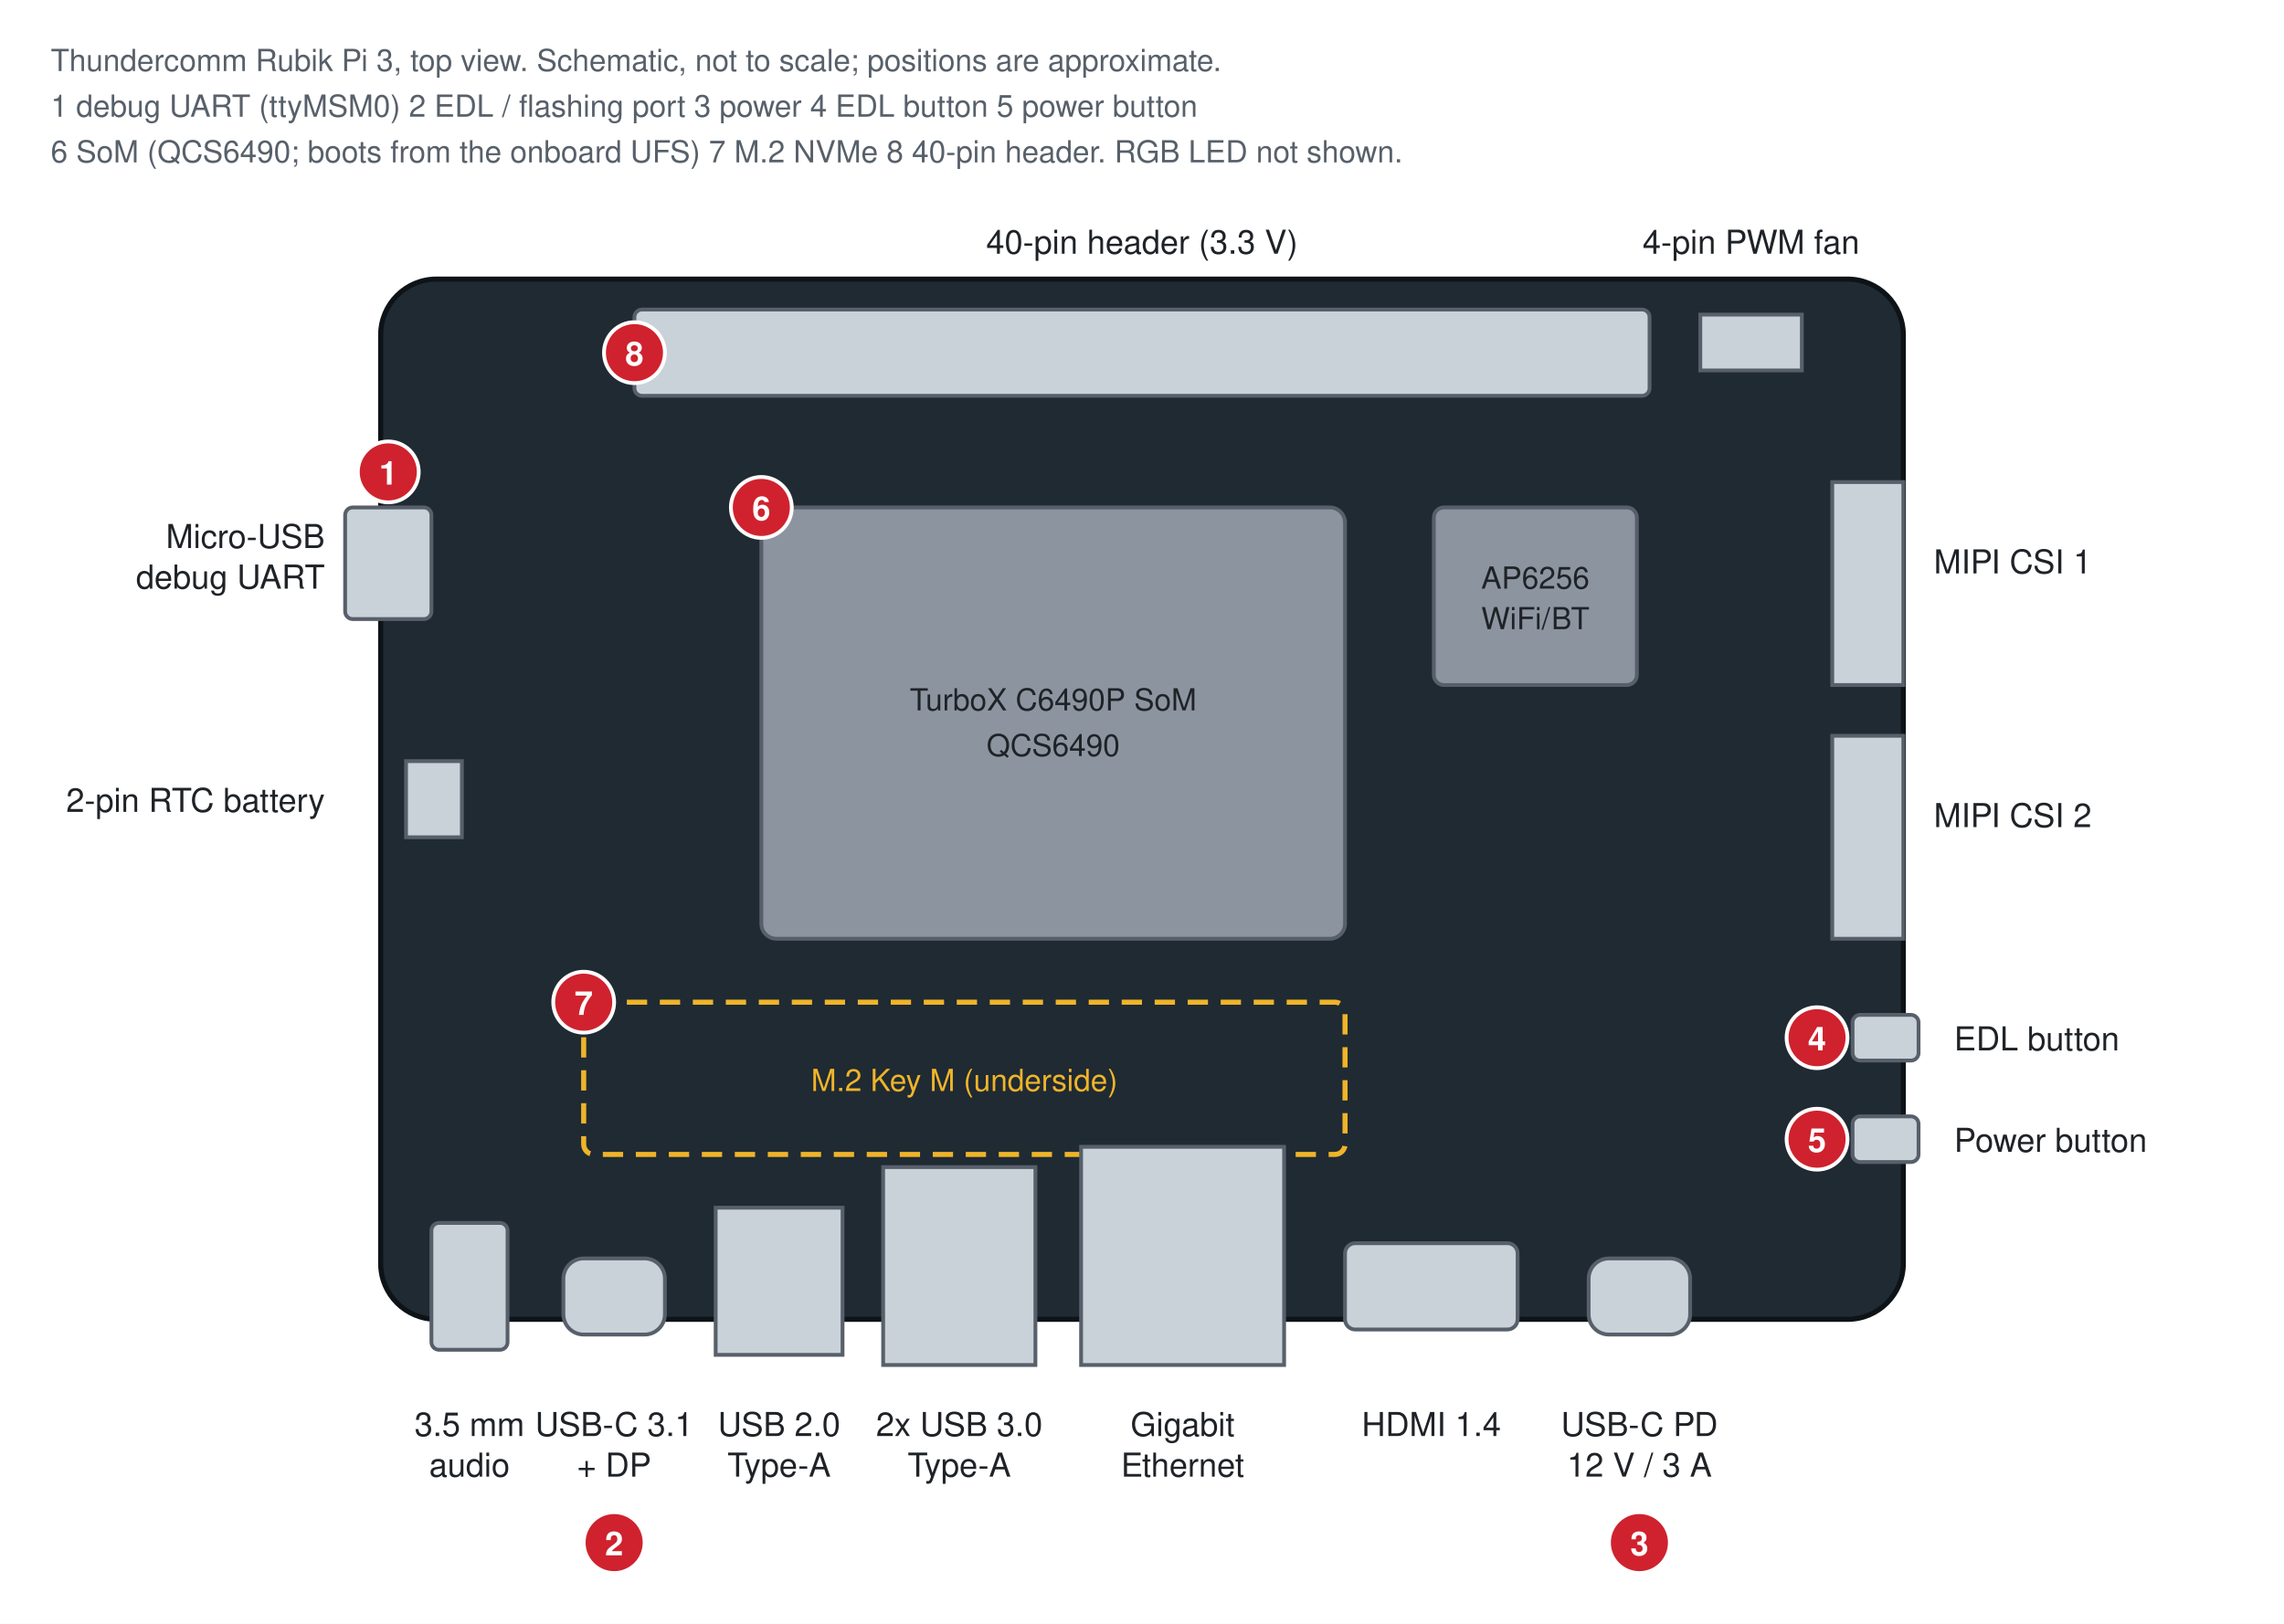
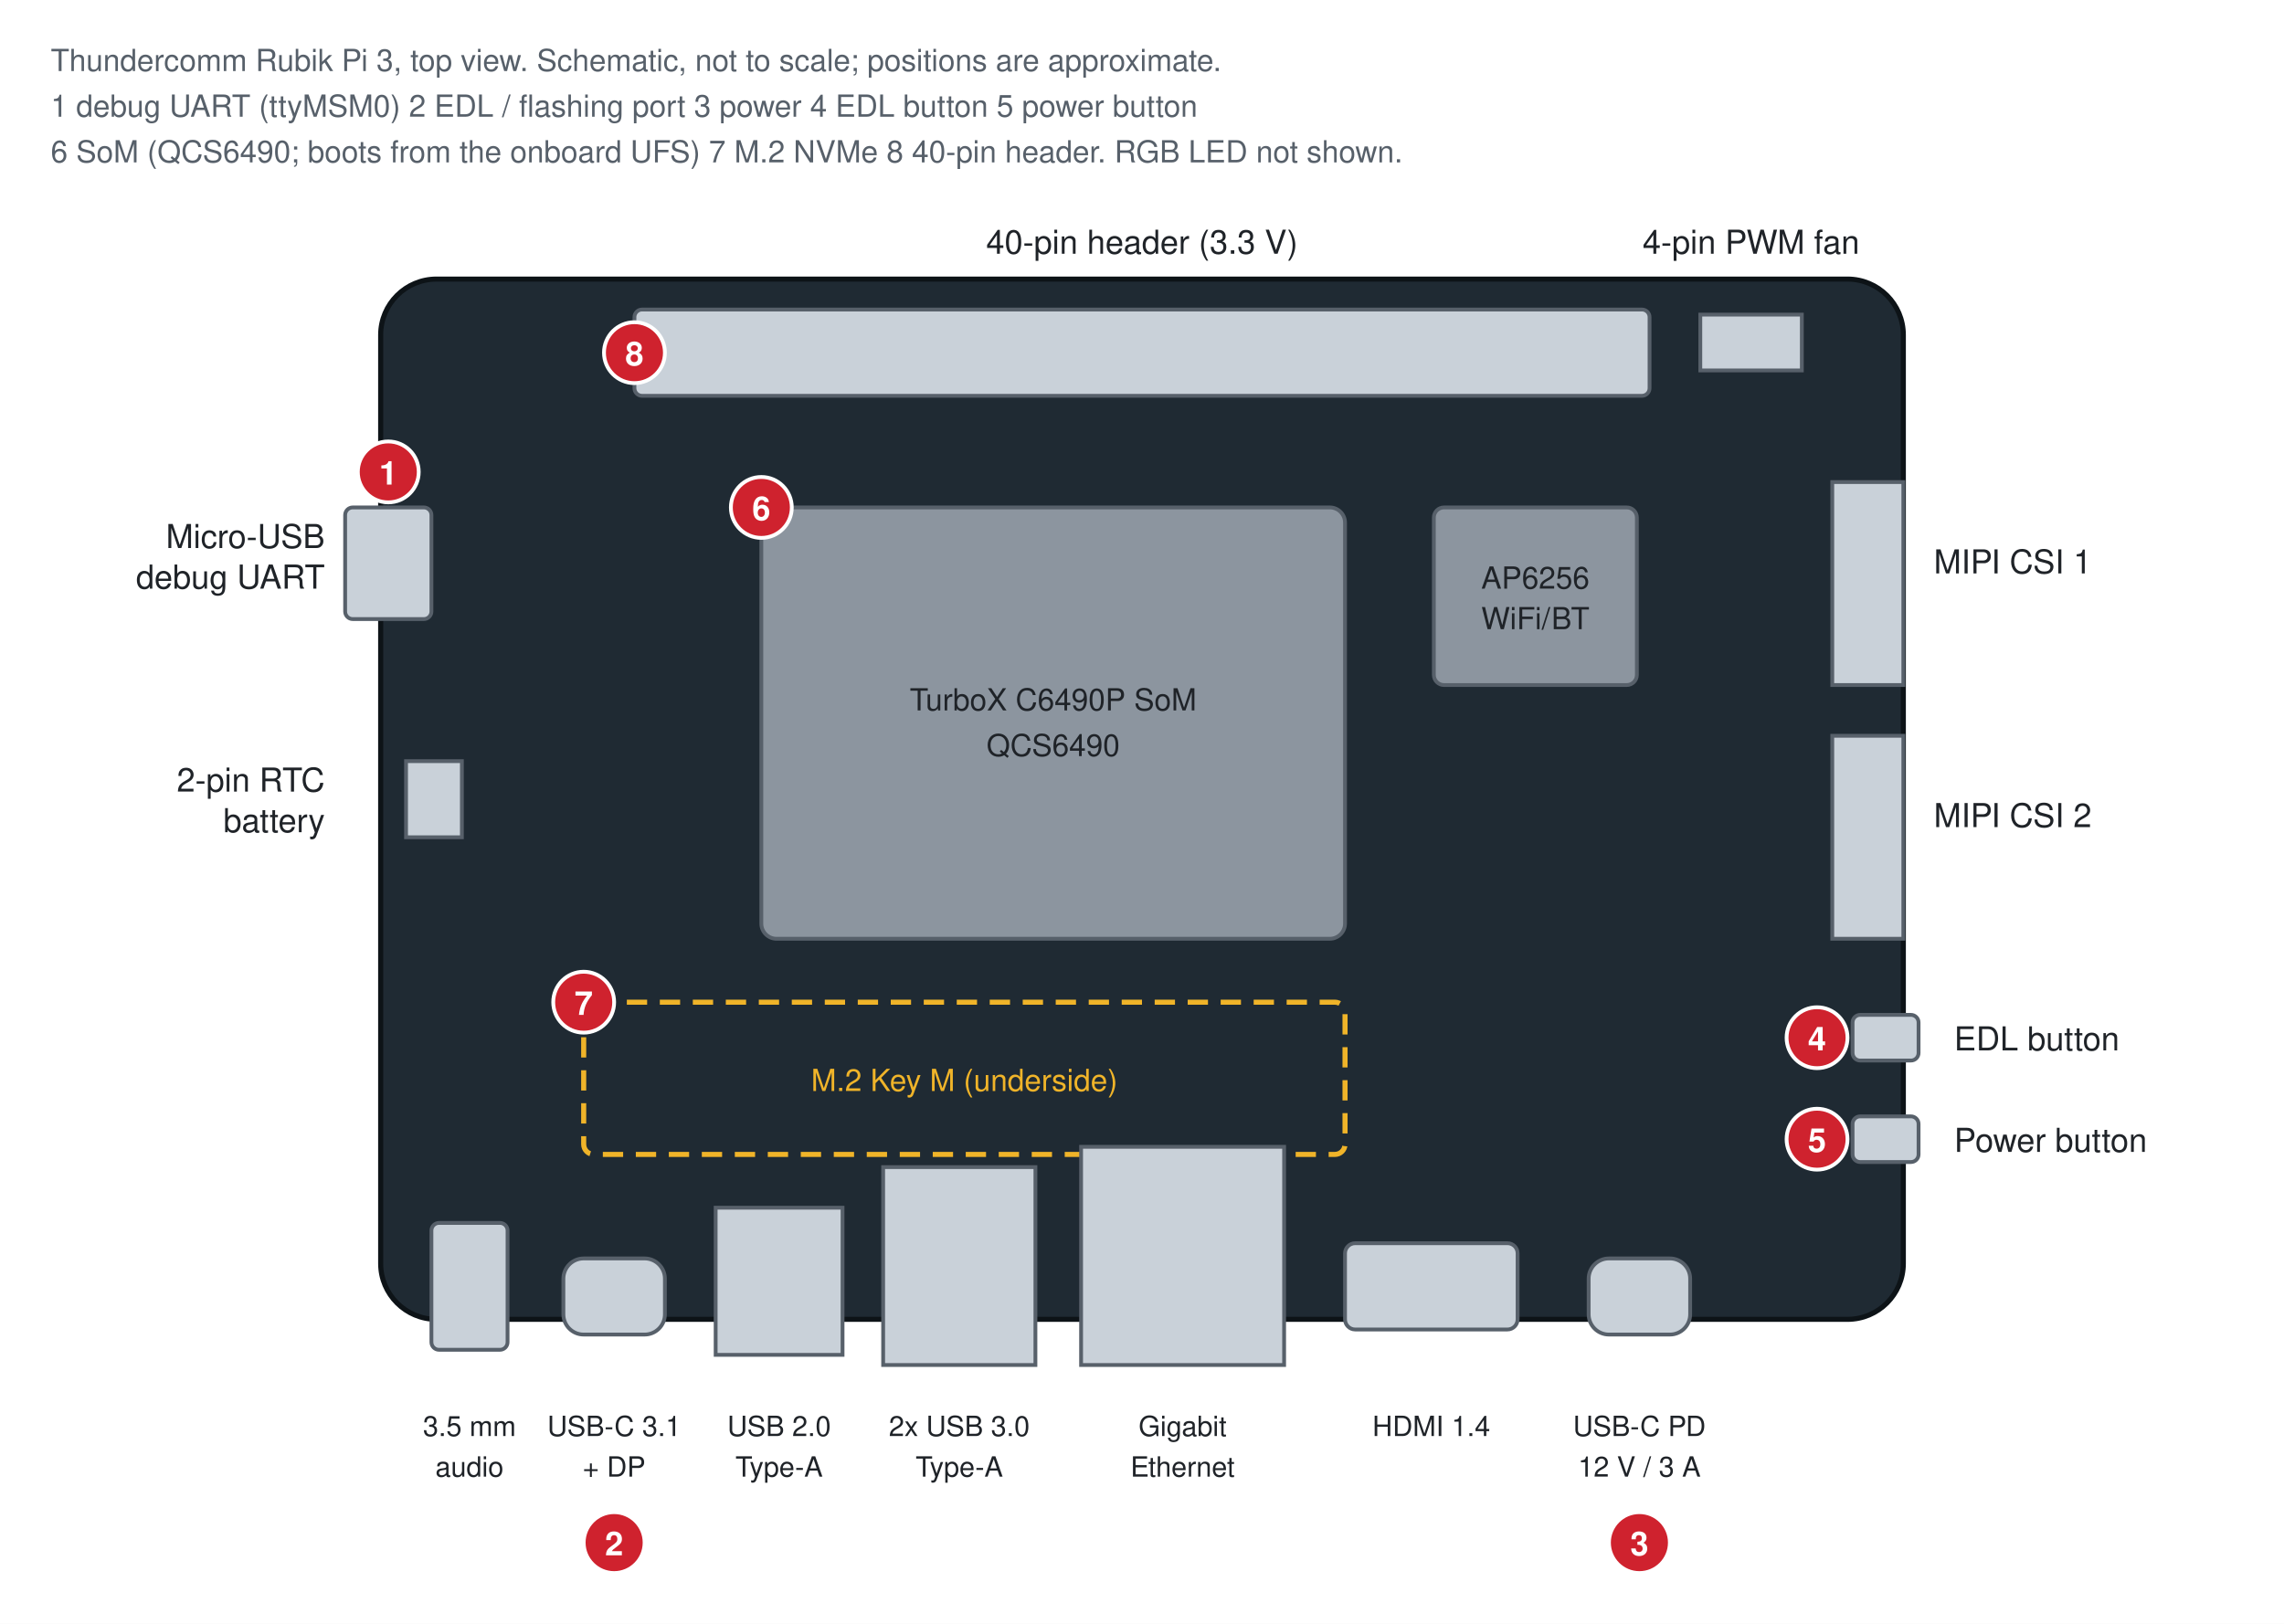
<svg xmlns="http://www.w3.org/2000/svg" viewBox="0 0 900 640" font-family="Helvetica, Arial, sans-serif" font-size="13">
  <rect width="900" height="640" fill="#ffffff" />
  <style>
    .board { fill: #1f2a33; stroke: #0d1317; stroke-width: 2; }
    .part { fill: #c9d1d9; stroke: #57606a; stroke-width: 1.5; }
    .chip { fill: #8c959f; stroke: #57606a; stroke-width: 1.5; }
    .under { fill: none; stroke: #f0b429; stroke-width: 2; stroke-dasharray: 8 5; }
    .lbl { fill: #1f2328; }
    .in { fill: #ffffff; font-size: 12px; }
    .num { fill: #cf222e; stroke: #ffffff; stroke-width: 1.5; }
    .numt { fill: #ffffff; font-weight: bold; font-size: 13px; text-anchor: middle; }
    .lead { stroke: #57606a; stroke-width: 1; }
    .note { fill: #57606a; font-size: 12px; }
  </style>
  <rect class="board" x="150" y="110" width="600" height="410" rx="22" />
  <rect class="part" x="250" y="122" width="400" height="34" rx="3" />
  <text class="lbl" x="450" y="100" text-anchor="middle">40-pin header (3.3 V)</text>
  <rect class="part" x="670" y="124" width="40" height="22" />
  <text class="lbl" x="690" y="100" text-anchor="middle">4-pin PWM fan</text>
  <rect class="part" x="136" y="200" width="34" height="44" rx="3" />
  <text class="lbl" x="128" y="216" text-anchor="end">Micro-USB</text>
  <text class="lbl" x="128" y="232" text-anchor="end">debug UART</text>
  <rect class="part" x="160" y="300" width="22" height="30" />
-   <text class="lbl" x="128" y="320" text-anchor="end">2-pin RTC battery</text>
+   <text class="lbl" x="128" y="312" text-anchor="end">2-pin RTC</text>
+   <text class="lbl" x="128" y="328" text-anchor="end">battery</text>
  <rect class="chip" x="300" y="200" width="230" height="170" rx="6" />
  <text class="in" x="415" y="280" text-anchor="middle" style="fill:#1f2328">TurboX C6490P SoM</text>
  <text class="in" x="415" y="298" text-anchor="middle" style="fill:#1f2328">QCS6490</text>
  <rect class="chip" x="565" y="200" width="80" height="70" rx="4" />
  <text class="in" x="605" y="232" text-anchor="middle" style="fill:#1f2328">AP6256</text>
  <text class="in" x="605" y="248" text-anchor="middle" style="fill:#1f2328">WiFi/BT</text>
  <rect class="under" x="230" y="395" width="300" height="60" rx="4" />
  <text class="in" x="380" y="430" text-anchor="middle" style="fill:#f0b429">M.2 Key M (underside)</text>
  <rect class="part" x="722" y="190" width="28" height="80" />
  <rect class="part" x="722" y="290" width="28" height="80" />
  <text class="lbl" x="762" y="226">MIPI CSI 1</text>
  <text class="lbl" x="762" y="326">MIPI CSI 2</text>
  <rect class="part" x="730" y="400" width="26" height="18" rx="3" />
  <rect class="part" x="730" y="440" width="26" height="18" rx="3" />
  <text class="lbl" x="770" y="414">EDL button</text>
  <text class="lbl" x="770" y="454">Power button</text>
  <rect class="part" x="170" y="482" width="30" height="50" rx="3" />
  <rect class="part" x="222" y="496" width="40" height="30" rx="8" />
  <rect class="part" x="282" y="476" width="50" height="58" />
  <rect class="part" x="348" y="460" width="60" height="78" />
  <rect class="part" x="426" y="452" width="80" height="86" />
  <rect class="part" x="530" y="490" width="68" height="34" rx="4" />
  <rect class="part" x="626" y="496" width="40" height="30" rx="8" />
-   <g class="lbl" text-anchor="middle">
+   <g class="lbl" text-anchor="middle" font-size="11">
    <text x="185" y="566">3.5 mm</text>
    <text x="185" y="582">audio</text>
    <text x="242" y="566">USB-C 3.1</text>
    <text x="242" y="582">+ DP</text>
    <text x="307" y="566">USB 2.0</text>
    <text x="307" y="582">Type-A</text>
    <text x="378" y="566">2x USB 3.0</text>
    <text x="378" y="582">Type-A</text>
    <text x="466" y="566">Gigabit</text>
    <text x="466" y="582">Ethernet</text>
    <text x="564" y="566">HDMI 1.4</text>
    <text x="646" y="566">USB-C PD</text>
    <text x="646" y="582">12 V / 3 A</text>
  </g>
  <g>
    <circle class="num" cx="153" cy="186" r="12" />
    <text class="numt" x="153" y="191">1</text>
    <circle class="num" cx="242" cy="608" r="12" />
    <text class="numt" x="242" y="613">2</text>
    <circle class="num" cx="646" cy="608" r="12" />
    <text class="numt" x="646" y="613">3</text>
    <circle class="num" cx="716" cy="409" r="12" />
    <text class="numt" x="716" y="414">4</text>
    <circle class="num" cx="716" cy="449" r="12" />
    <text class="numt" x="716" y="454">5</text>
    <circle class="num" cx="300" cy="200" r="12" />
    <text class="numt" x="300" y="205">6</text>
    <circle class="num" cx="230" cy="395" r="12" />
    <text class="numt" x="230" y="400">7</text>
    <circle class="num" cx="250" cy="139" r="12" />
    <text class="numt" x="250" y="144">8</text>
  </g>
  <text class="note" x="20" y="28">Thundercomm Rubik Pi 3, top view. Schematic, not to scale; positions are approximate.</text>
  <text class="note" x="20" y="46">1 debug UART (ttyMSM0)  2 EDL / flashing port  3 power  4 EDL button  5 power button</text>
  <text class="note" x="20" y="64">6 SoM (QCS6490; boots from the onboard UFS)  7 M.2 NVMe  8 40-pin header.  RGB LED not shown.</text>
</svg>
